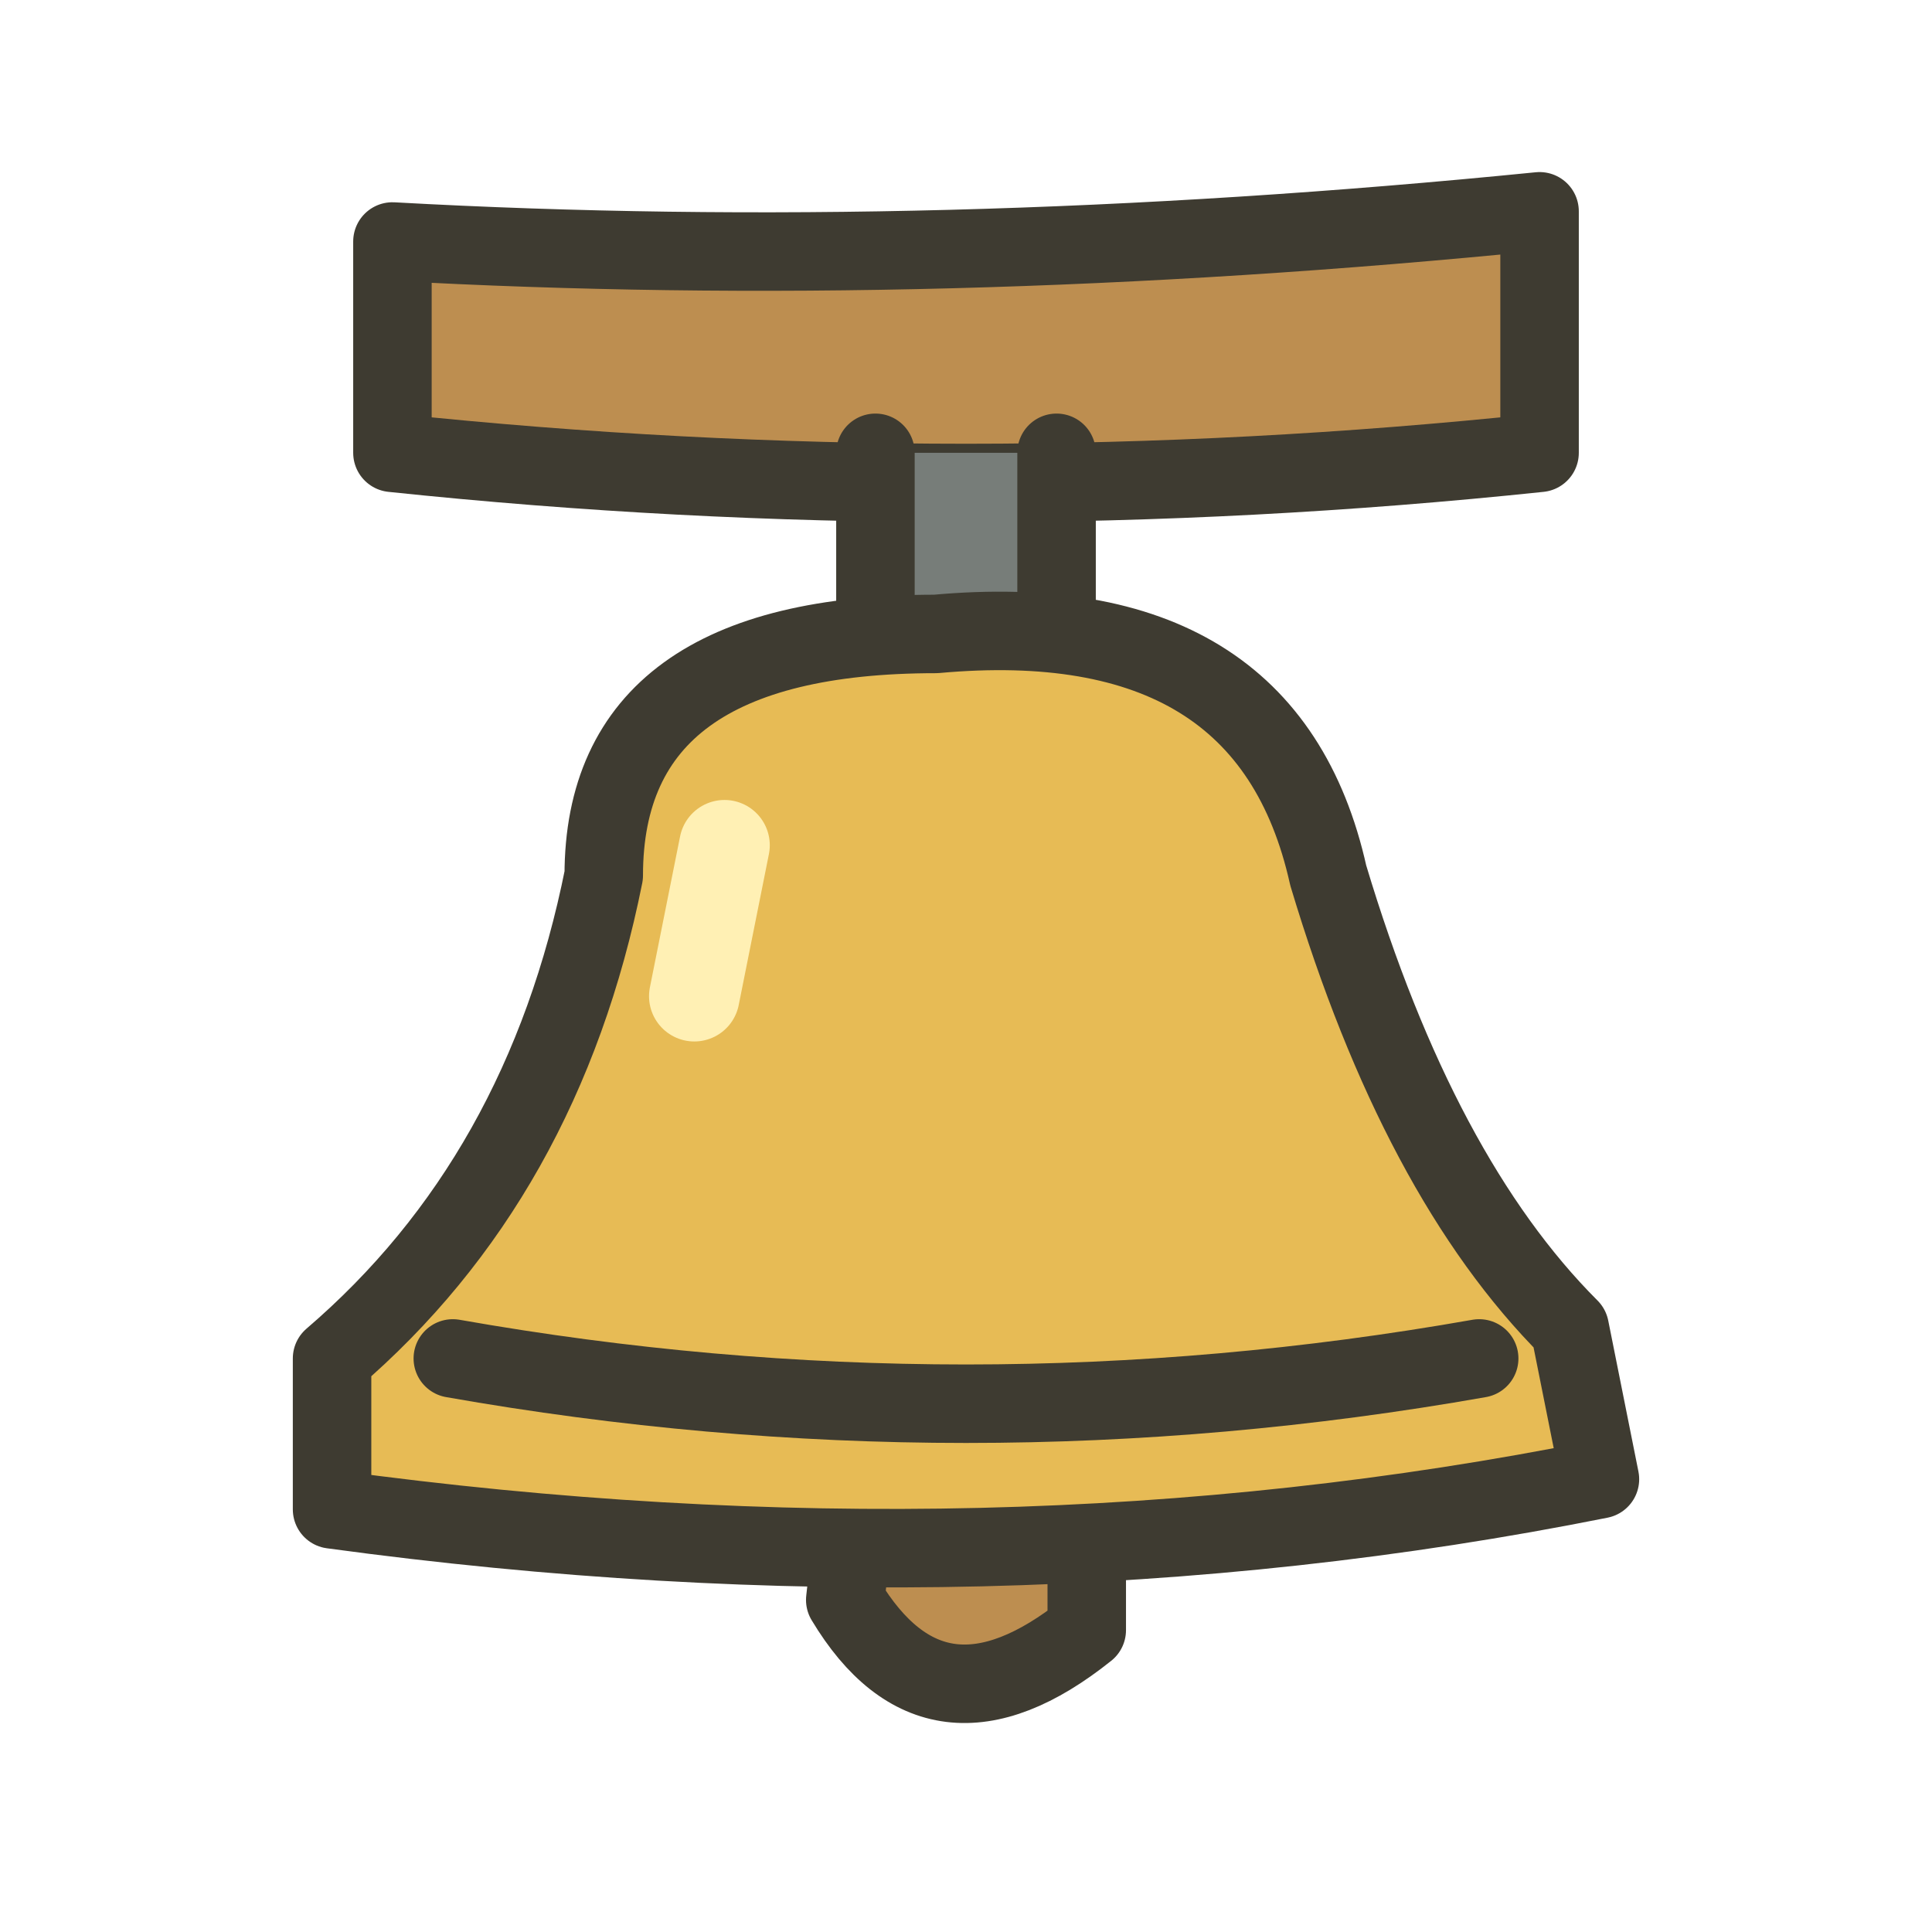
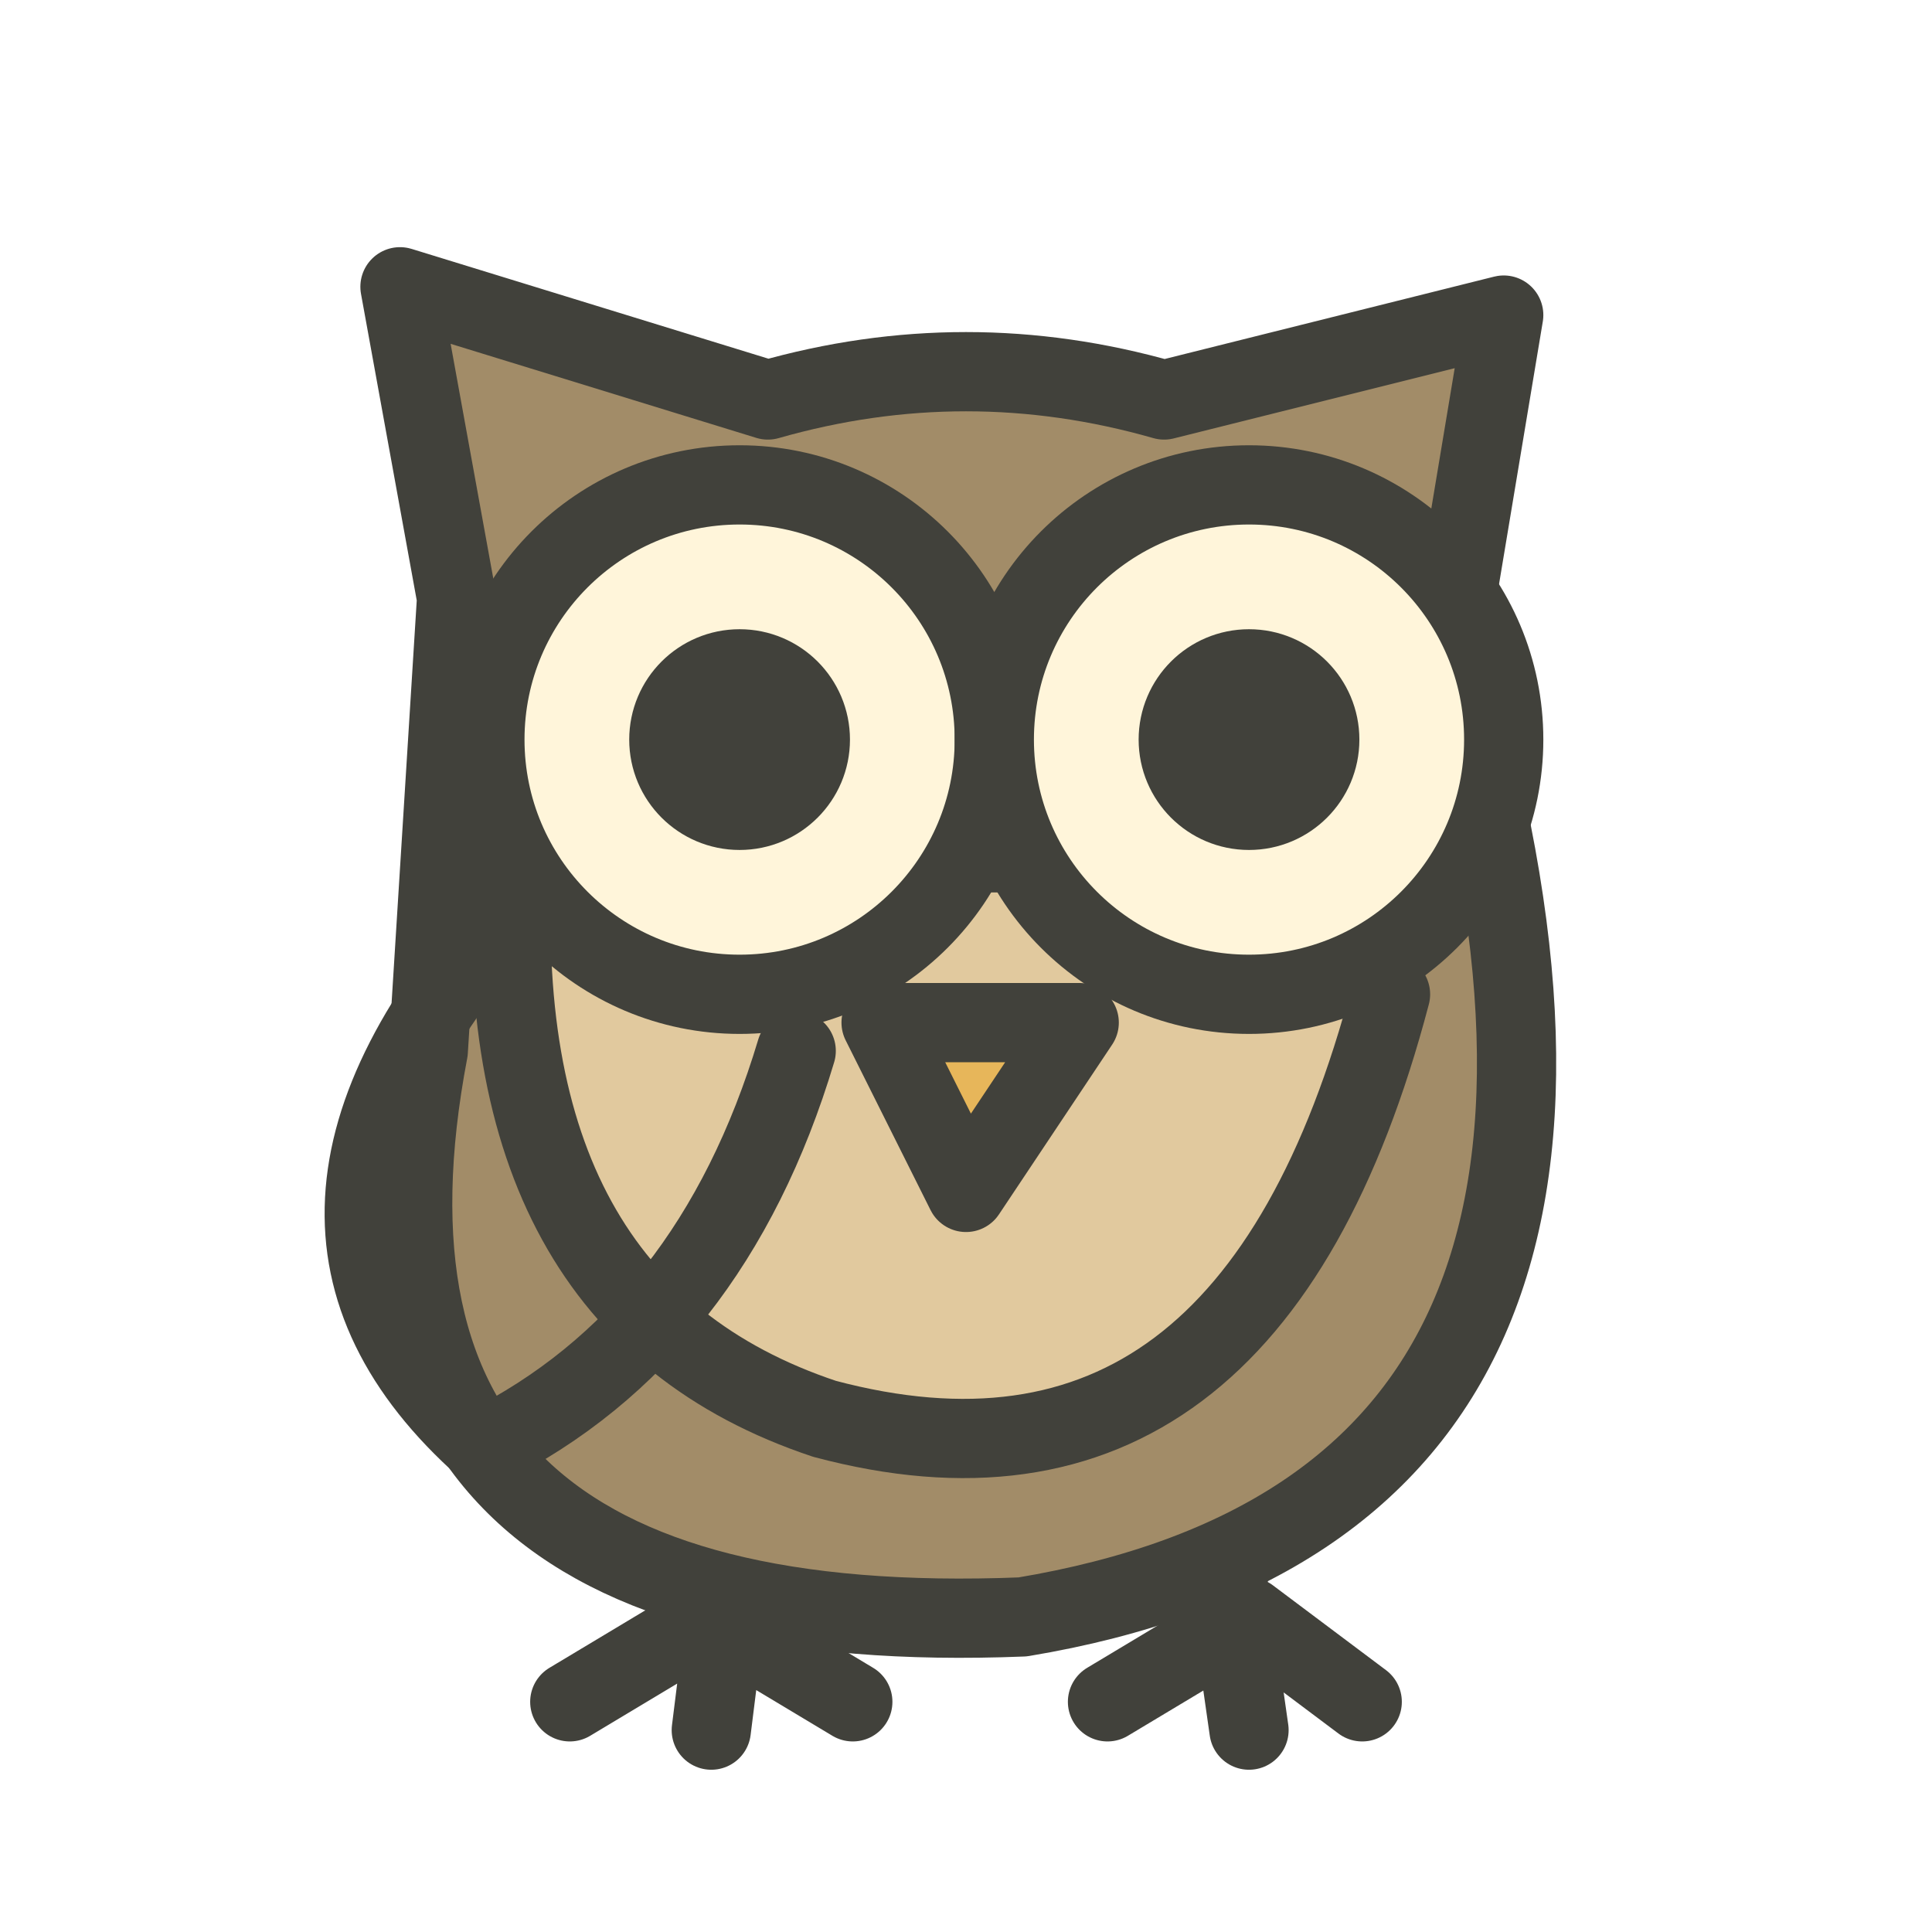
<svg xmlns="http://www.w3.org/2000/svg" width="64" height="64" viewBox="0 0 64 64" aria-labelledby="title description">
-   <g id="ink-and-color" stroke="#3e3b31" stroke-width="2.6" stroke-linecap="round" stroke-linejoin="round">
-     <g id="wooden-yoke">
-       <path d="M13 8 Q31 9 51 7 L51 15 Q32 17 13 15 Z" fill="#bd8e50" />
-       <path d="M29 15 L29 22 L35 22 L35 15" fill="#777d79" />
+   <g id="bold-hand-drawn-outline" transform="translate(2 2) scale(0.9375)" stroke="#41413b" stroke-width="2.8" stroke-linecap="round" stroke-linejoin="round">
+     <g id="feet">
+       <path d="M24 51 L23 59 M18 58 L23 55 L28 58 M41 52 L42 59 M37 58 L42 55 L46 58" fill="none" />
    </g>
-     <g id="bell">
-       <path d="M29 44 L28 53 Q31 58 36 54 L36 44 Z" fill="#bd8e50" />
-       <path d="M11 45 Q18 39 20 29 Q20 21 31 21 Q42 20 44 29 Q47 39 52 44 L53 49 Q33 53 11 50 Z" fill="#e7bb55" />
-       <path d="M15 45 Q32 48 49 45" fill="none" />
-       <path d="M24 28 L23 33" fill="none" stroke="#fff0b4" stroke-width="3" />
+     <g id="owl-body">
+       <path d="M14 19 L12 8 L25 12 Q32 10 39 12 L51 9 L49 21 Q58 51 34 55 Q9 56 13 35 Z" fill="#a28c68" />
+       <path d="M16 28 Q15 44 27 48 Q42 52 47 33 L41 28 Z" fill="#e1c99e" />
+       <path d="M16 30 Q6 41 15 49 Q23 45 26 35" fill="none" />
+     </g>
+     <g id="eyes">
+       <path d="M15 24 a9 9 0 1 0 18 0 a9 9 0 1 0 -18 0" fill="#fff5da" />
+       <path d="M33 24 a9 9 0 1 0 18 0 a9 9 0 1 0 -18 0" fill="#fff5da" />
+       <path d="M21.5 24 a2.5 2.5 0 1 0 5.0 0 a2.5 2.5 0 1 0 -5.0 0" fill="#41413b" />
+       <path d="M39.5 24 a2.5 2.5 0 1 0 5.0 0 a2.5 2.5 0 1 0 -5.0 0" fill="#41413b" />
+       <path d="M29 34 L36 34 L32 40 Z" fill="#e7b65a" />
    </g>
  </g>
</svg>
